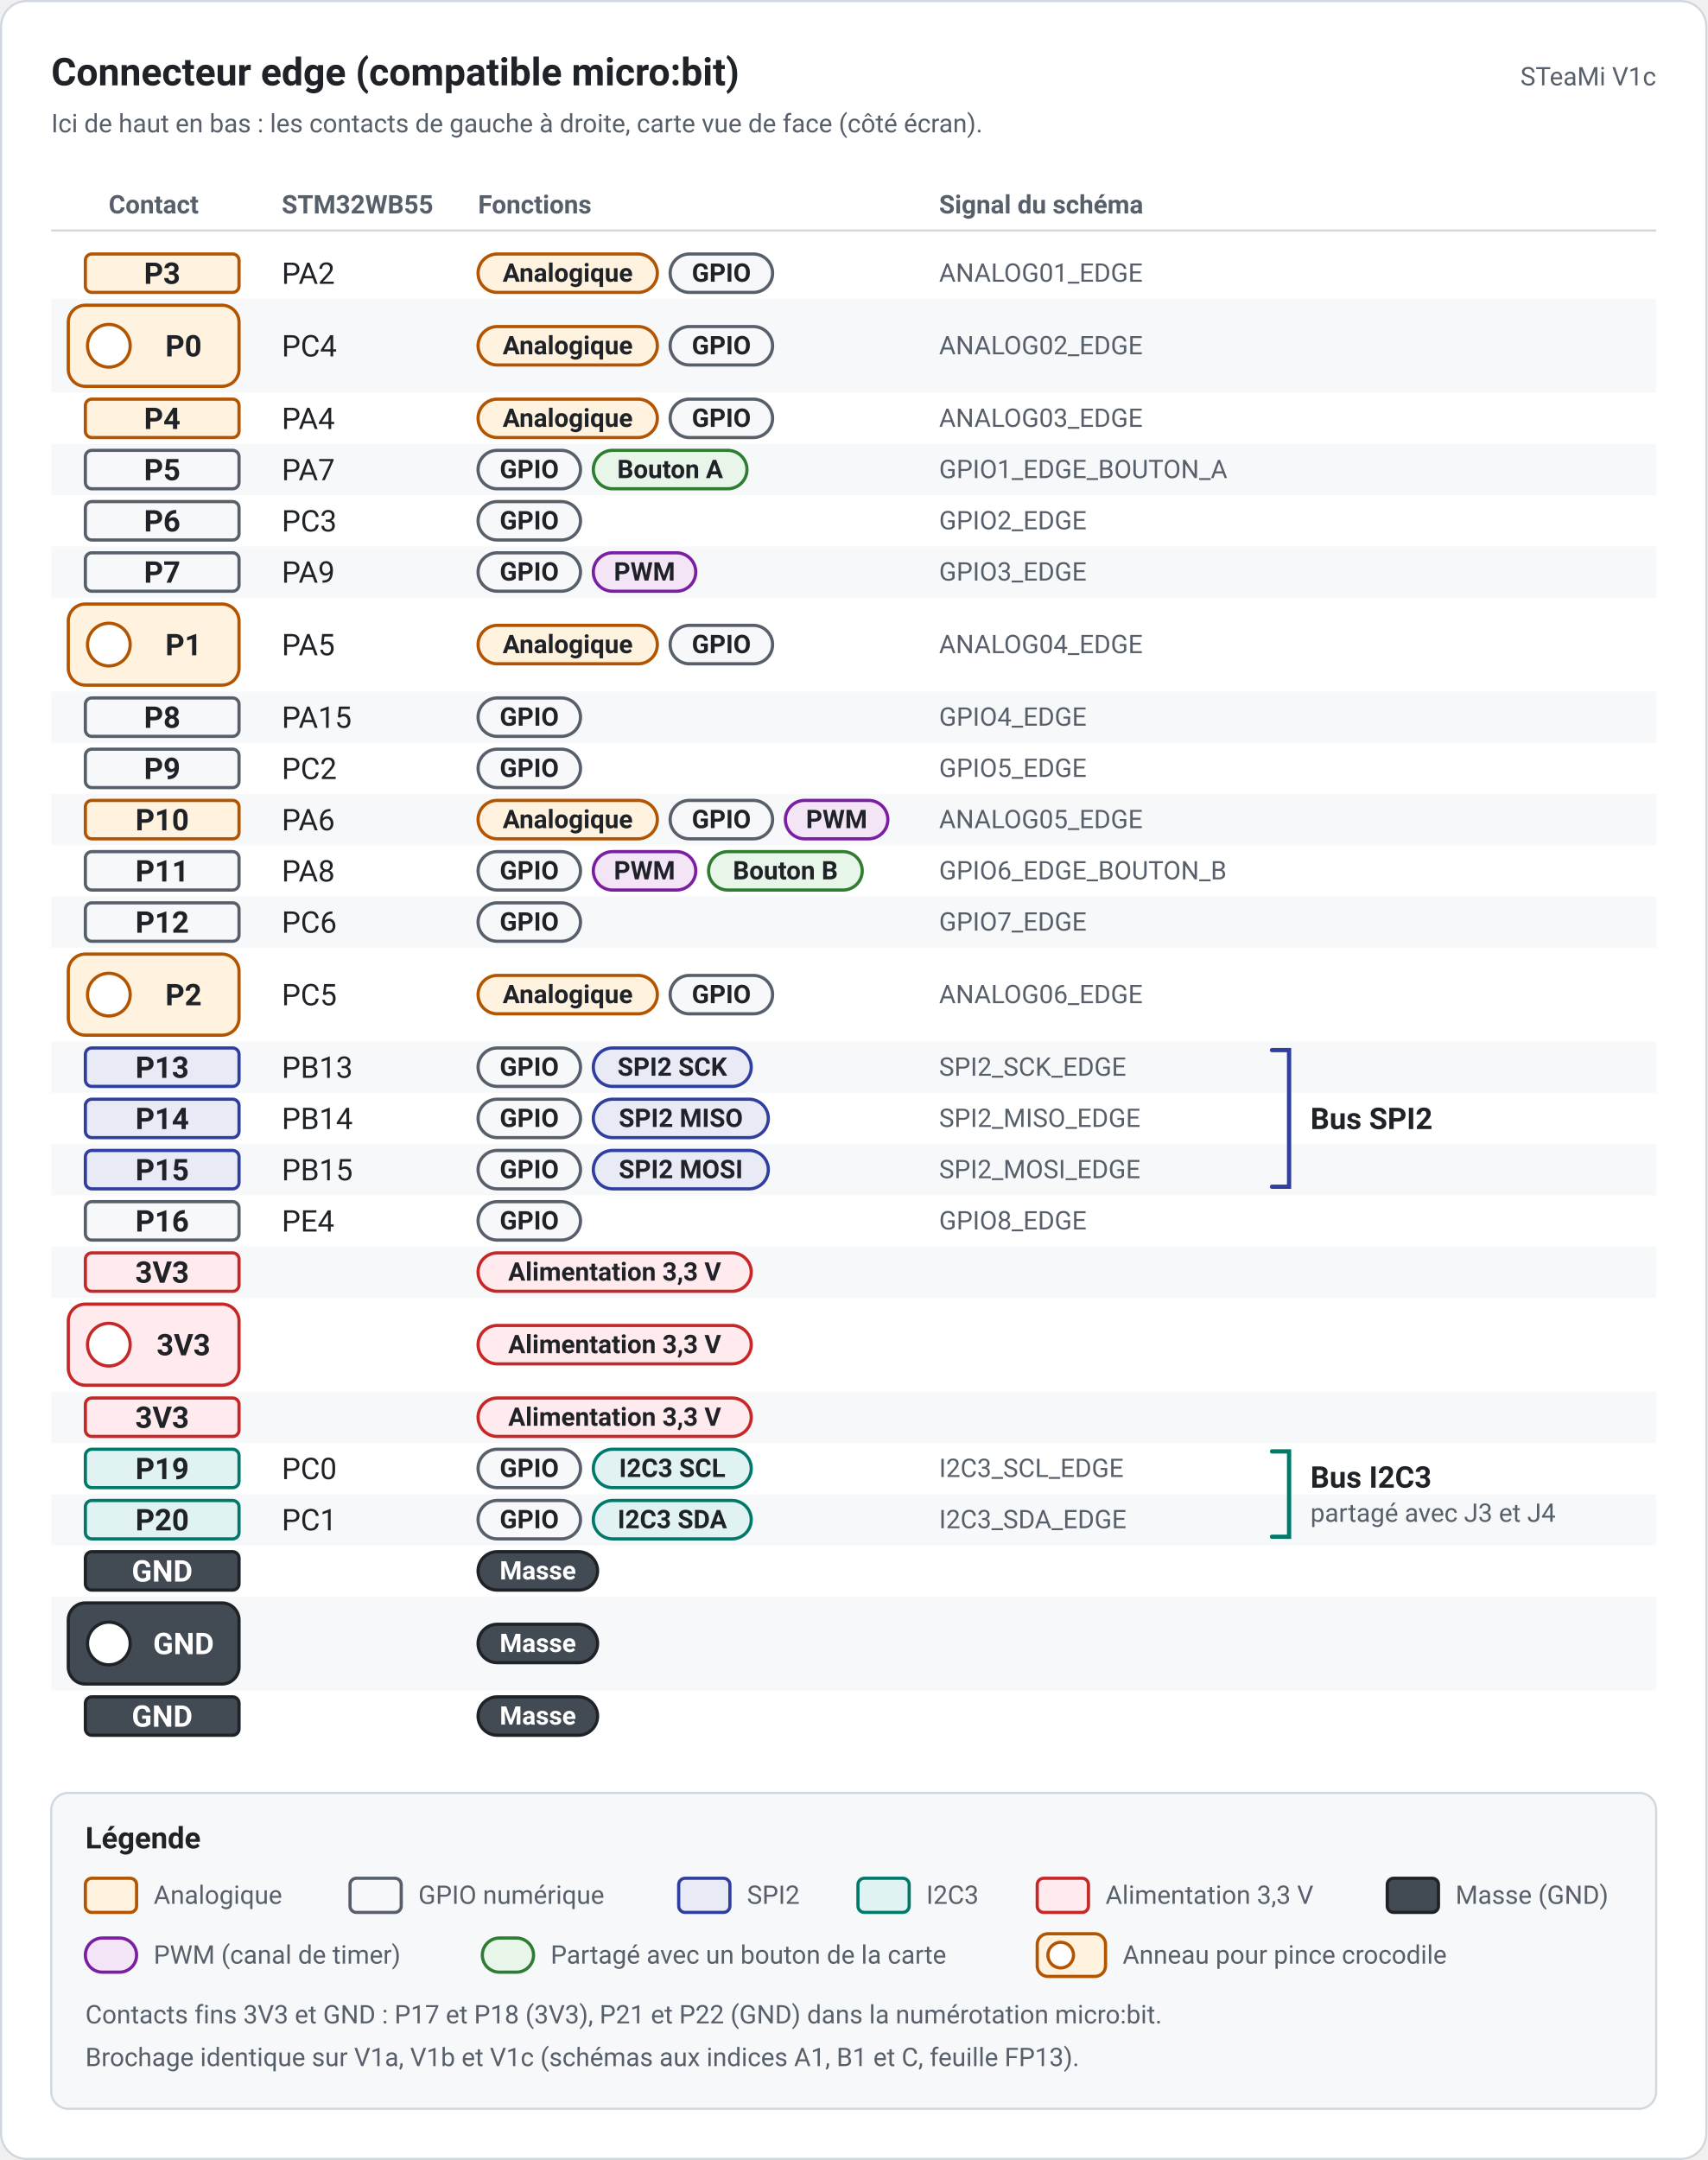
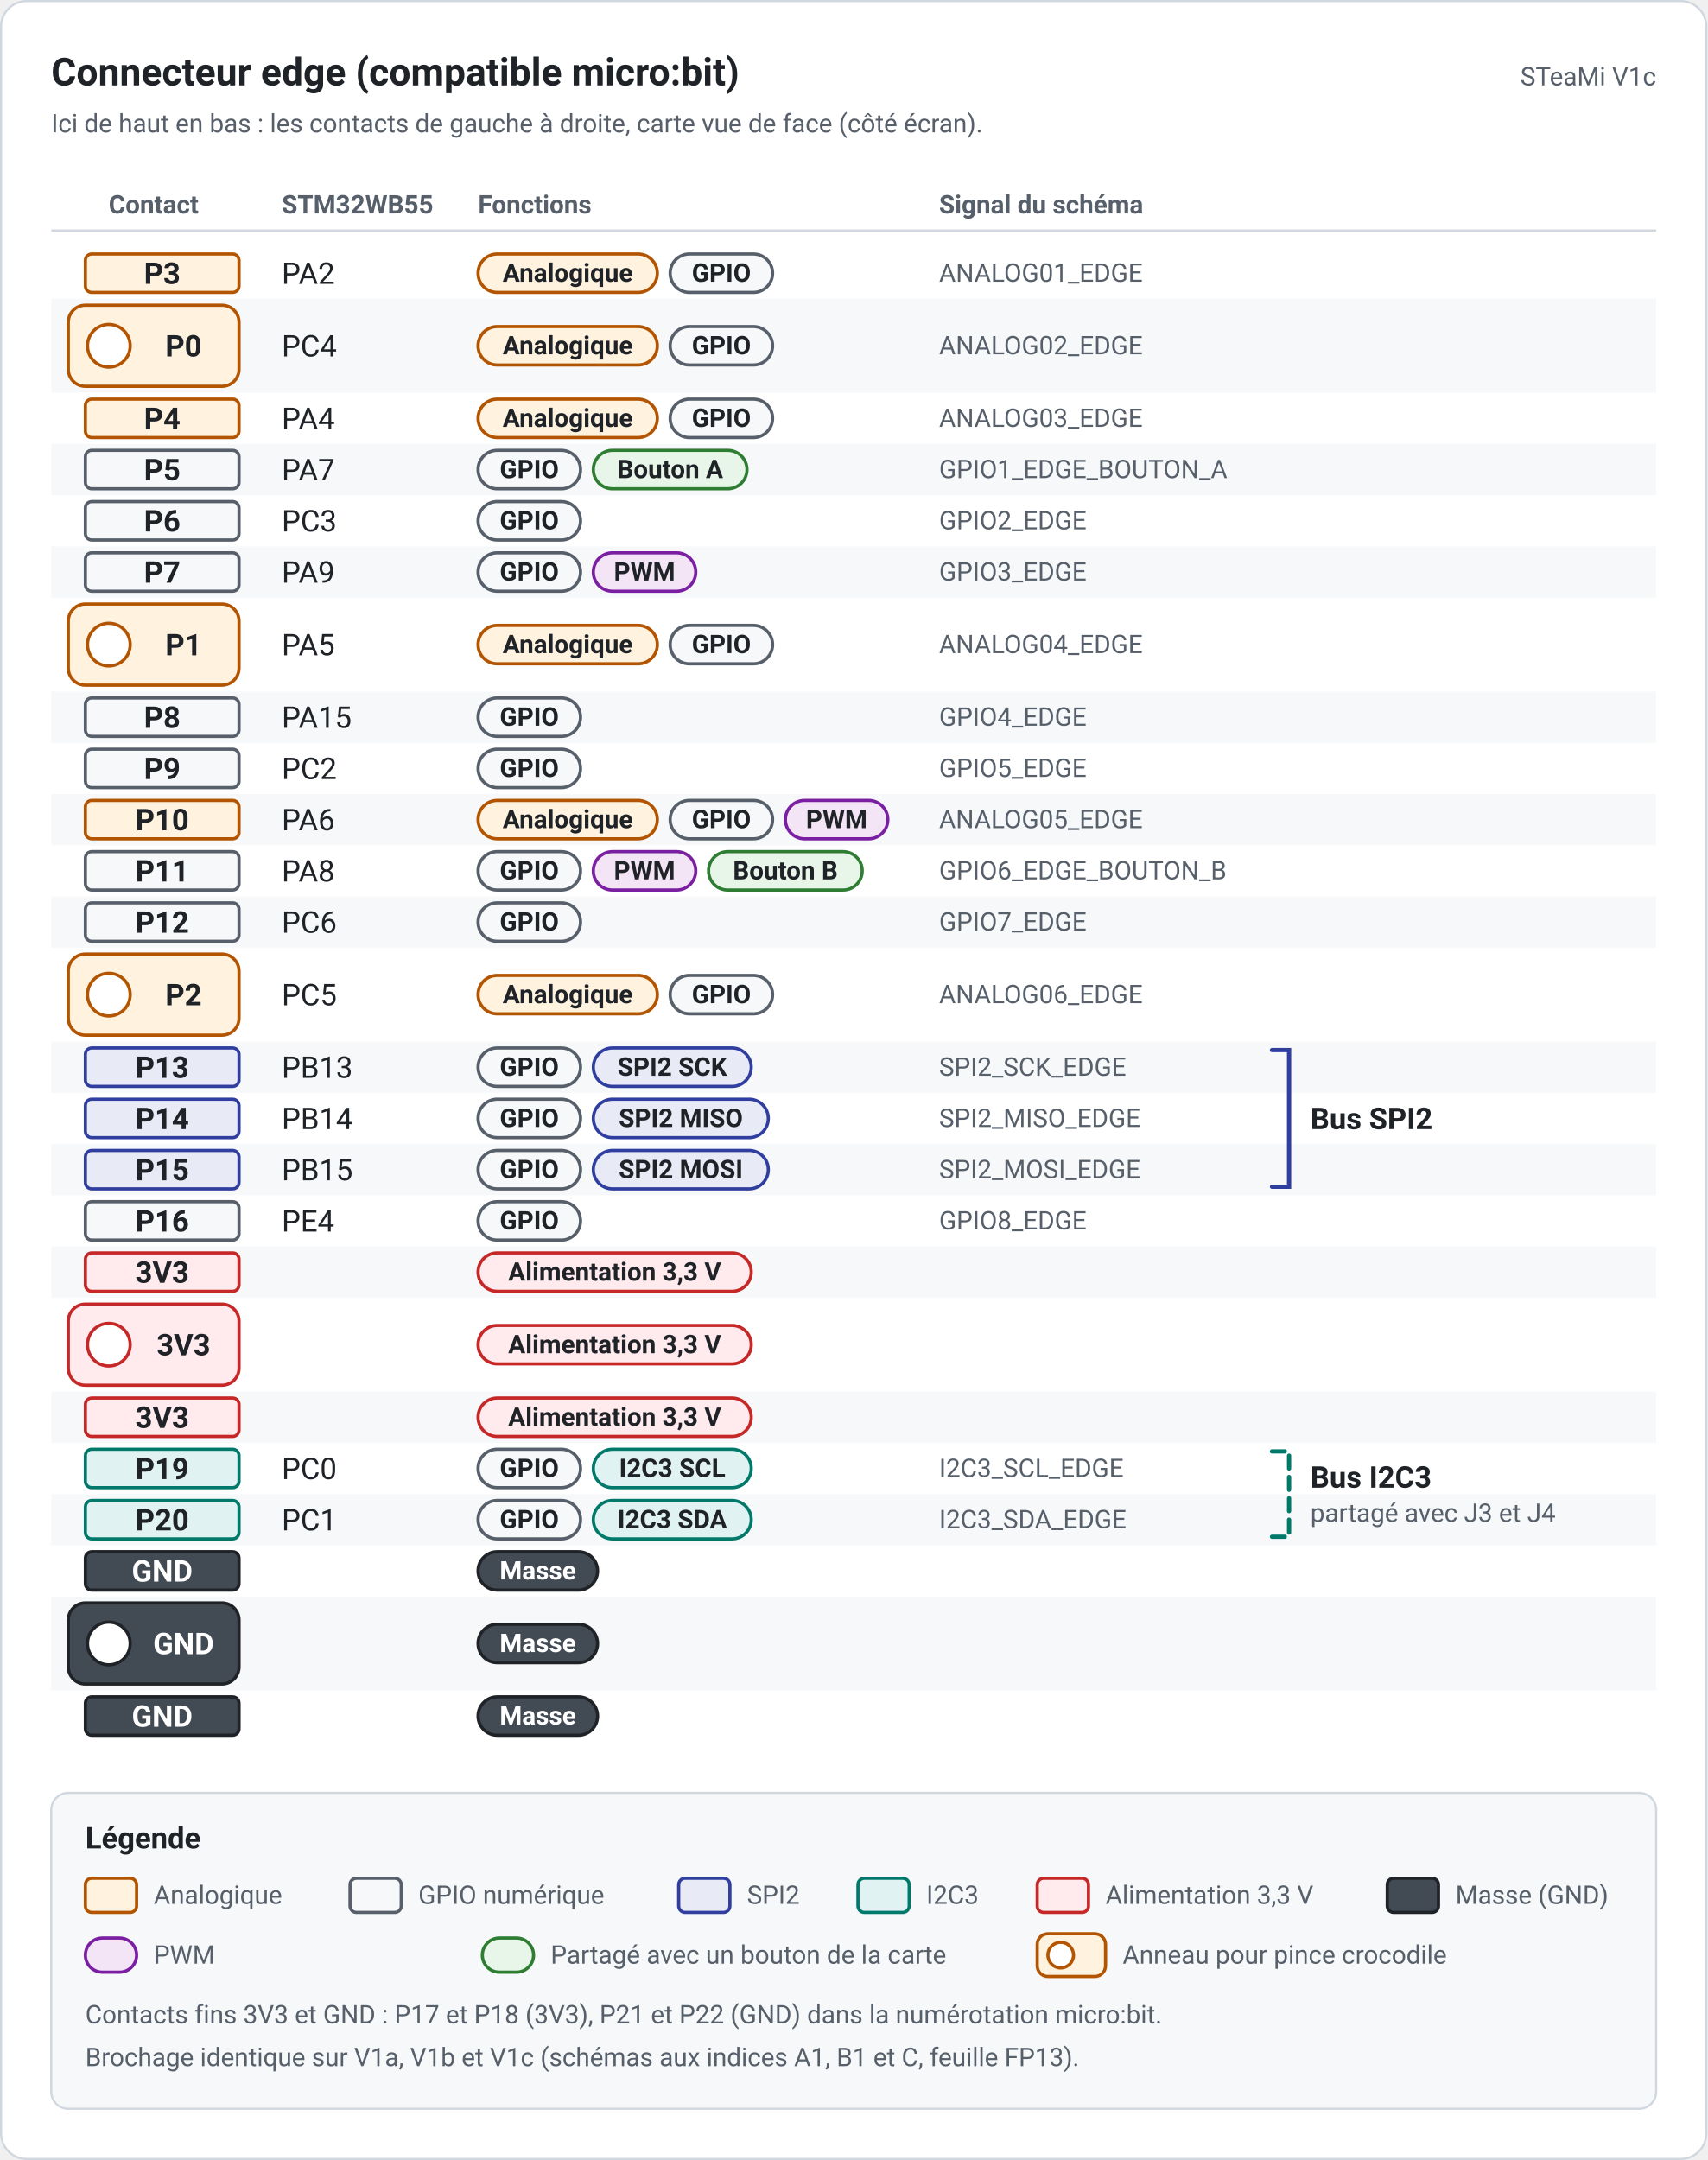
<svg xmlns="http://www.w3.org/2000/svg" viewBox="0 0 800 1012" width="800" height="1012" role="img" aria-labelledby="titre desc" font-family="system-ui, -apple-system, 'Segoe UI', Roboto, 'Helvetica Neue', Arial, sans-serif">
  <defs>
    <style>
      /* Classes préfixées sch- ; palette du guide de style des schémas. */
      .sch-fond { fill: #ffffff; stroke: #d0d7de; }
      .sch-zebre { fill: #f6f8fa; }
      .sch-sep { fill: none; stroke: #d0d7de; stroke-width: 1; }
      .sch-bloc { stroke-width: 1.5; }
      .sch-ana { fill: #fff3e0; stroke: #b35400; }
      .sch-num { fill: #f6f8fa; stroke: #57606a; }
      .sch-spi { fill: #e8eaf6; stroke: #303f9f; }
      .sch-i2c { fill: #e0f2f1; stroke: #00796b; }
      .sch-pwr { fill: #ffebee; stroke: #c62828; }
      .sch-gnd { fill: #424a53; stroke: #1f2328; }
      .sch-pwm { fill: #f3e5f5; stroke: #7b1fa2; }
      .sch-btn { fill: #e8f5e9; stroke: #2e7d32; }
      .sch-trou { fill: #ffffff; stroke-width: 1.5; }
      .sch-titre { font-size: 18px; font-weight: 700; fill: #1f2328; }
      .sch-nom { font-size: 14px; font-weight: 600; fill: #1f2328; }
      .sch-nom-inv { font-size: 14px; font-weight: 600; fill: #ffffff; }
      .sch-mcu-txt { font-size: 14px; fill: #1f2328; }
      .sch-entete { font-size: 12px; font-weight: 600; fill: #57606a; }
      .sch-detail { font-size: 12px; fill: #57606a; }
      .sch-puce-txt { font-size: 12px; font-weight: 600; fill: #1f2328; }
      .sch-puce-inv { font-size: 12px; font-weight: 600; fill: #ffffff; }
      .sch-lien { fill: none; stroke-width: 2; stroke-linecap: round; }
    </style>
  </defs>
  <rect class="sch-fond" x="0.5" y="0.5" width="799" height="1011" rx="12" />
  <text class="sch-titre" x="24" y="40">Connecteur edge (compatible micro:bit)</text>
  <text class="sch-detail" x="776" y="40" text-anchor="end">STeaMi V1c</text>
  <text class="sch-detail" x="24" y="62">Ici de haut en bas : les contacts de gauche à droite, carte vue de face (côté écran).</text>
  <text class="sch-entete" x="72" y="100" text-anchor="middle">Contact</text>
  <text class="sch-entete" x="132" y="100">STM32WB55</text>
  <text class="sch-entete" x="224" y="100">Fonctions</text>
  <text class="sch-entete" x="440" y="100">Signal du schéma</text>
  <path class="sch-sep" d="M24 108 H776" />
  <rect class="sch-zebre" x="24" y="140" width="752" height="44" />
  <rect class="sch-zebre" x="24" y="208" width="752" height="24" />
  <rect class="sch-zebre" x="24" y="256" width="752" height="24" />
  <rect class="sch-zebre" x="24" y="324" width="752" height="24" />
  <rect class="sch-zebre" x="24" y="372" width="752" height="24" />
  <rect class="sch-zebre" x="24" y="420" width="752" height="24" />
  <rect class="sch-zebre" x="24" y="488" width="752" height="24" />
  <rect class="sch-zebre" x="24" y="536" width="752" height="24" />
  <rect class="sch-zebre" x="24" y="584" width="752" height="24" />
  <rect class="sch-zebre" x="24" y="652" width="752" height="24" />
  <rect class="sch-zebre" x="24" y="700" width="752" height="24" />
  <rect class="sch-zebre" x="24" y="748" width="752" height="44" />
  <g>
    <rect class="sch-bloc sch-ana" x="40" y="119" width="72" height="18" rx="3" />
    <text class="sch-nom" x="76" y="133" text-anchor="middle">P3</text>
    <text class="sch-mcu-txt" x="132" y="133">PA2</text>
    <rect class="sch-bloc sch-ana" x="224" y="119" width="84" height="18" rx="9" />
    <text class="sch-puce-txt" x="266" y="132" text-anchor="middle">Analogique</text>
    <rect class="sch-bloc sch-num" x="314" y="119" width="48" height="18" rx="9" />
    <text class="sch-puce-txt" x="338" y="132" text-anchor="middle">GPIO</text>
    <text class="sch-detail" x="440" y="132">ANALOG01_EDGE</text>
  </g>
  <g>
    <rect class="sch-bloc sch-ana" x="32" y="143" width="80" height="38" rx="8" />
    <circle class="sch-trou" cx="51" cy="162" r="10" stroke="#b35400" />
    <text class="sch-nom" x="86" y="167" text-anchor="middle">P0</text>
    <text class="sch-mcu-txt" x="132" y="167">PC4</text>
    <rect class="sch-bloc sch-ana" x="224" y="153" width="84" height="18" rx="9" />
    <text class="sch-puce-txt" x="266" y="166" text-anchor="middle">Analogique</text>
    <rect class="sch-bloc sch-num" x="314" y="153" width="48" height="18" rx="9" />
    <text class="sch-puce-txt" x="338" y="166" text-anchor="middle">GPIO</text>
    <text class="sch-detail" x="440" y="166">ANALOG02_EDGE</text>
  </g>
  <g>
    <rect class="sch-bloc sch-ana" x="40" y="187" width="72" height="18" rx="3" />
    <text class="sch-nom" x="76" y="201" text-anchor="middle">P4</text>
    <text class="sch-mcu-txt" x="132" y="201">PA4</text>
    <rect class="sch-bloc sch-ana" x="224" y="187" width="84" height="18" rx="9" />
    <text class="sch-puce-txt" x="266" y="200" text-anchor="middle">Analogique</text>
    <rect class="sch-bloc sch-num" x="314" y="187" width="48" height="18" rx="9" />
    <text class="sch-puce-txt" x="338" y="200" text-anchor="middle">GPIO</text>
    <text class="sch-detail" x="440" y="200">ANALOG03_EDGE</text>
  </g>
  <g>
    <rect class="sch-bloc sch-num" x="40" y="211" width="72" height="18" rx="3" />
    <text class="sch-nom" x="76" y="225" text-anchor="middle">P5</text>
    <text class="sch-mcu-txt" x="132" y="225">PA7</text>
    <rect class="sch-bloc sch-num" x="224" y="211" width="48" height="18" rx="9" />
    <text class="sch-puce-txt" x="248" y="224" text-anchor="middle">GPIO</text>
    <rect class="sch-bloc sch-btn" x="278" y="211" width="72" height="18" rx="9" />
    <text class="sch-puce-txt" x="314" y="224" text-anchor="middle">Bouton A</text>
    <text class="sch-detail" x="440" y="224">GPIO1_EDGE_BOUTON_A</text>
  </g>
  <g>
    <rect class="sch-bloc sch-num" x="40" y="235" width="72" height="18" rx="3" />
    <text class="sch-nom" x="76" y="249" text-anchor="middle">P6</text>
    <text class="sch-mcu-txt" x="132" y="249">PC3</text>
    <rect class="sch-bloc sch-num" x="224" y="235" width="48" height="18" rx="9" />
    <text class="sch-puce-txt" x="248" y="248" text-anchor="middle">GPIO</text>
    <text class="sch-detail" x="440" y="248">GPIO2_EDGE</text>
  </g>
  <g>
    <rect class="sch-bloc sch-num" x="40" y="259" width="72" height="18" rx="3" />
    <text class="sch-nom" x="76" y="273" text-anchor="middle">P7</text>
    <text class="sch-mcu-txt" x="132" y="273">PA9</text>
    <rect class="sch-bloc sch-num" x="224" y="259" width="48" height="18" rx="9" />
    <text class="sch-puce-txt" x="248" y="272" text-anchor="middle">GPIO</text>
    <rect class="sch-bloc sch-pwm" x="278" y="259" width="48" height="18" rx="9" />
    <text class="sch-puce-txt" x="302" y="272" text-anchor="middle">PWM</text>
    <text class="sch-detail" x="440" y="272">GPIO3_EDGE</text>
  </g>
  <g>
    <rect class="sch-bloc sch-ana" x="32" y="283" width="80" height="38" rx="8" />
    <circle class="sch-trou" cx="51" cy="302" r="10" stroke="#b35400" />
    <text class="sch-nom" x="86" y="307" text-anchor="middle">P1</text>
    <text class="sch-mcu-txt" x="132" y="307">PA5</text>
    <rect class="sch-bloc sch-ana" x="224" y="293" width="84" height="18" rx="9" />
    <text class="sch-puce-txt" x="266" y="306" text-anchor="middle">Analogique</text>
    <rect class="sch-bloc sch-num" x="314" y="293" width="48" height="18" rx="9" />
    <text class="sch-puce-txt" x="338" y="306" text-anchor="middle">GPIO</text>
    <text class="sch-detail" x="440" y="306">ANALOG04_EDGE</text>
  </g>
  <g>
    <rect class="sch-bloc sch-num" x="40" y="327" width="72" height="18" rx="3" />
    <text class="sch-nom" x="76" y="341" text-anchor="middle">P8</text>
    <text class="sch-mcu-txt" x="132" y="341">PA15</text>
    <rect class="sch-bloc sch-num" x="224" y="327" width="48" height="18" rx="9" />
    <text class="sch-puce-txt" x="248" y="340" text-anchor="middle">GPIO</text>
    <text class="sch-detail" x="440" y="340">GPIO4_EDGE</text>
  </g>
  <g>
    <rect class="sch-bloc sch-num" x="40" y="351" width="72" height="18" rx="3" />
    <text class="sch-nom" x="76" y="365" text-anchor="middle">P9</text>
    <text class="sch-mcu-txt" x="132" y="365">PC2</text>
    <rect class="sch-bloc sch-num" x="224" y="351" width="48" height="18" rx="9" />
    <text class="sch-puce-txt" x="248" y="364" text-anchor="middle">GPIO</text>
    <text class="sch-detail" x="440" y="364">GPIO5_EDGE</text>
  </g>
  <g>
    <rect class="sch-bloc sch-ana" x="40" y="375" width="72" height="18" rx="3" />
    <text class="sch-nom" x="76" y="389" text-anchor="middle">P10</text>
    <text class="sch-mcu-txt" x="132" y="389">PA6</text>
    <rect class="sch-bloc sch-ana" x="224" y="375" width="84" height="18" rx="9" />
    <text class="sch-puce-txt" x="266" y="388" text-anchor="middle">Analogique</text>
    <rect class="sch-bloc sch-num" x="314" y="375" width="48" height="18" rx="9" />
    <text class="sch-puce-txt" x="338" y="388" text-anchor="middle">GPIO</text>
    <rect class="sch-bloc sch-pwm" x="368" y="375" width="48" height="18" rx="9" />
    <text class="sch-puce-txt" x="392" y="388" text-anchor="middle">PWM</text>
    <text class="sch-detail" x="440" y="388">ANALOG05_EDGE</text>
  </g>
  <g>
    <rect class="sch-bloc sch-num" x="40" y="399" width="72" height="18" rx="3" />
    <text class="sch-nom" x="76" y="413" text-anchor="middle">P11</text>
    <text class="sch-mcu-txt" x="132" y="413">PA8</text>
    <rect class="sch-bloc sch-num" x="224" y="399" width="48" height="18" rx="9" />
    <text class="sch-puce-txt" x="248" y="412" text-anchor="middle">GPIO</text>
    <rect class="sch-bloc sch-pwm" x="278" y="399" width="48" height="18" rx="9" />
    <text class="sch-puce-txt" x="302" y="412" text-anchor="middle">PWM</text>
    <rect class="sch-bloc sch-btn" x="332" y="399" width="72" height="18" rx="9" />
    <text class="sch-puce-txt" x="368" y="412" text-anchor="middle">Bouton B</text>
    <text class="sch-detail" x="440" y="412">GPIO6_EDGE_BOUTON_B</text>
  </g>
  <g>
    <rect class="sch-bloc sch-num" x="40" y="423" width="72" height="18" rx="3" />
    <text class="sch-nom" x="76" y="437" text-anchor="middle">P12</text>
    <text class="sch-mcu-txt" x="132" y="437">PC6</text>
    <rect class="sch-bloc sch-num" x="224" y="423" width="48" height="18" rx="9" />
    <text class="sch-puce-txt" x="248" y="436" text-anchor="middle">GPIO</text>
    <text class="sch-detail" x="440" y="436">GPIO7_EDGE</text>
  </g>
  <g>
    <rect class="sch-bloc sch-ana" x="32" y="447" width="80" height="38" rx="8" />
    <circle class="sch-trou" cx="51" cy="466" r="10" stroke="#b35400" />
    <text class="sch-nom" x="86" y="471" text-anchor="middle">P2</text>
    <text class="sch-mcu-txt" x="132" y="471">PC5</text>
    <rect class="sch-bloc sch-ana" x="224" y="457" width="84" height="18" rx="9" />
    <text class="sch-puce-txt" x="266" y="470" text-anchor="middle">Analogique</text>
    <rect class="sch-bloc sch-num" x="314" y="457" width="48" height="18" rx="9" />
    <text class="sch-puce-txt" x="338" y="470" text-anchor="middle">GPIO</text>
    <text class="sch-detail" x="440" y="470">ANALOG06_EDGE</text>
  </g>
  <g>
    <rect class="sch-bloc sch-spi" x="40" y="491" width="72" height="18" rx="3" />
    <text class="sch-nom" x="76" y="505" text-anchor="middle">P13</text>
    <text class="sch-mcu-txt" x="132" y="505">PB13</text>
    <rect class="sch-bloc sch-num" x="224" y="491" width="48" height="18" rx="9" />
    <text class="sch-puce-txt" x="248" y="504" text-anchor="middle">GPIO</text>
    <rect class="sch-bloc sch-spi" x="278" y="491" width="74" height="18" rx="9" />
    <text class="sch-puce-txt" x="315" y="504" text-anchor="middle">SPI2 SCK</text>
    <text class="sch-detail" x="440" y="504">SPI2_SCK_EDGE</text>
  </g>
  <g>
    <rect class="sch-bloc sch-spi" x="40" y="515" width="72" height="18" rx="3" />
    <text class="sch-nom" x="76" y="529" text-anchor="middle">P14</text>
    <text class="sch-mcu-txt" x="132" y="529">PB14</text>
    <rect class="sch-bloc sch-num" x="224" y="515" width="48" height="18" rx="9" />
    <text class="sch-puce-txt" x="248" y="528" text-anchor="middle">GPIO</text>
    <rect class="sch-bloc sch-spi" x="278" y="515" width="82" height="18" rx="9" />
    <text class="sch-puce-txt" x="319" y="528" text-anchor="middle">SPI2 MISO</text>
    <text class="sch-detail" x="440" y="528">SPI2_MISO_EDGE</text>
  </g>
  <g>
    <rect class="sch-bloc sch-spi" x="40" y="539" width="72" height="18" rx="3" />
    <text class="sch-nom" x="76" y="553" text-anchor="middle">P15</text>
    <text class="sch-mcu-txt" x="132" y="553">PB15</text>
    <rect class="sch-bloc sch-num" x="224" y="539" width="48" height="18" rx="9" />
    <text class="sch-puce-txt" x="248" y="552" text-anchor="middle">GPIO</text>
    <rect class="sch-bloc sch-spi" x="278" y="539" width="82" height="18" rx="9" />
    <text class="sch-puce-txt" x="319" y="552" text-anchor="middle">SPI2 MOSI</text>
    <text class="sch-detail" x="440" y="552">SPI2_MOSI_EDGE</text>
  </g>
  <g>
    <rect class="sch-bloc sch-num" x="40" y="563" width="72" height="18" rx="3" />
    <text class="sch-nom" x="76" y="577" text-anchor="middle">P16</text>
    <text class="sch-mcu-txt" x="132" y="577">PE4</text>
    <rect class="sch-bloc sch-num" x="224" y="563" width="48" height="18" rx="9" />
    <text class="sch-puce-txt" x="248" y="576" text-anchor="middle">GPIO</text>
    <text class="sch-detail" x="440" y="576">GPIO8_EDGE</text>
  </g>
  <g>
    <rect class="sch-bloc sch-pwr" x="40" y="587" width="72" height="18" rx="3" />
    <text class="sch-nom" x="76" y="601" text-anchor="middle">3V3</text>
    <rect class="sch-bloc sch-pwr" x="224" y="587" width="128" height="18" rx="9" />
    <text class="sch-puce-txt" x="288" y="600" text-anchor="middle">Alimentation 3,3 V</text>
  </g>
  <g>
    <rect class="sch-bloc sch-pwr" x="32" y="611" width="80" height="38" rx="8" />
    <circle class="sch-trou" cx="51" cy="630" r="10" stroke="#c62828" />
    <text class="sch-nom" x="86" y="635" text-anchor="middle">3V3</text>
    <rect class="sch-bloc sch-pwr" x="224" y="621" width="128" height="18" rx="9" />
    <text class="sch-puce-txt" x="288" y="634" text-anchor="middle">Alimentation 3,3 V</text>
  </g>
  <g>
    <rect class="sch-bloc sch-pwr" x="40" y="655" width="72" height="18" rx="3" />
    <text class="sch-nom" x="76" y="669" text-anchor="middle">3V3</text>
    <rect class="sch-bloc sch-pwr" x="224" y="655" width="128" height="18" rx="9" />
    <text class="sch-puce-txt" x="288" y="668" text-anchor="middle">Alimentation 3,3 V</text>
  </g>
  <g>
    <rect class="sch-bloc sch-i2c" x="40" y="679" width="72" height="18" rx="3" />
    <text class="sch-nom" x="76" y="693" text-anchor="middle">P19</text>
    <text class="sch-mcu-txt" x="132" y="693">PC0</text>
    <rect class="sch-bloc sch-num" x="224" y="679" width="48" height="18" rx="9" />
    <text class="sch-puce-txt" x="248" y="692" text-anchor="middle">GPIO</text>
    <rect class="sch-bloc sch-i2c" x="278" y="679" width="74" height="18" rx="9" />
    <text class="sch-puce-txt" x="315" y="692" text-anchor="middle">I2C3 SCL</text>
    <text class="sch-detail" x="440" y="692">I2C3_SCL_EDGE</text>
  </g>
  <g>
    <rect class="sch-bloc sch-i2c" x="40" y="703" width="72" height="18" rx="3" />
    <text class="sch-nom" x="76" y="717" text-anchor="middle">P20</text>
    <text class="sch-mcu-txt" x="132" y="717">PC1</text>
    <rect class="sch-bloc sch-num" x="224" y="703" width="48" height="18" rx="9" />
    <text class="sch-puce-txt" x="248" y="716" text-anchor="middle">GPIO</text>
    <rect class="sch-bloc sch-i2c" x="278" y="703" width="74" height="18" rx="9" />
    <text class="sch-puce-txt" x="315" y="716" text-anchor="middle">I2C3 SDA</text>
    <text class="sch-detail" x="440" y="716">I2C3_SDA_EDGE</text>
  </g>
  <g>
    <rect class="sch-bloc sch-gnd" x="40" y="727" width="72" height="18" rx="3" />
    <text class="sch-nom-inv" x="76" y="741" text-anchor="middle">GND</text>
    <rect class="sch-bloc sch-gnd" x="224" y="727" width="56" height="18" rx="9" />
    <text class="sch-puce-inv" x="252" y="740" text-anchor="middle">Masse</text>
  </g>
  <g>
    <rect class="sch-bloc sch-gnd" x="32" y="751" width="80" height="38" rx="8" />
    <circle class="sch-trou" cx="51" cy="770" r="10" stroke="#1f2328" />
    <text class="sch-nom-inv" x="86" y="775" text-anchor="middle">GND</text>
    <rect class="sch-bloc sch-gnd" x="224" y="761" width="56" height="18" rx="9" />
    <text class="sch-puce-inv" x="252" y="774" text-anchor="middle">Masse</text>
  </g>
  <g>
    <rect class="sch-bloc sch-gnd" x="40" y="795" width="72" height="18" rx="3" />
    <text class="sch-nom-inv" x="76" y="809" text-anchor="middle">GND</text>
    <rect class="sch-bloc sch-gnd" x="224" y="795" width="56" height="18" rx="9" />
    <text class="sch-puce-inv" x="252" y="808" text-anchor="middle">Masse</text>
  </g>
  <path class="sch-lien" stroke="#303f9f" d="M596 492 H604 V556 H596" />
  <text class="sch-nom" x="614" y="529">Bus SPI2</text>
-   <path class="sch-lien" stroke="#00796b" d="M596 680 H604 V720 H596" />
+   <path class="sch-lien" stroke="#00796b" stroke-dasharray="6 4" d="M596 680 H604 V720 H596" />
  <text class="sch-nom" x="614" y="697">Bus I2C3</text>
  <text class="sch-detail" x="614" y="713">partagé avec J3 et J4</text>
  <rect x="24" y="840" width="752" height="148" rx="8" fill="#f6f8fa" stroke="#d0d7de" />
  <text class="sch-nom" x="40" y="866">Légende</text>
  <g class="sch-detail">
    <rect class="sch-bloc sch-ana" x="40" y="880" width="24" height="16" rx="3" />
    <text x="72" y="892">Analogique</text>
    <rect class="sch-bloc sch-num" x="164" y="880" width="24" height="16" rx="3" />
    <text x="196" y="892">GPIO numérique</text>
    <rect class="sch-bloc sch-spi" x="318" y="880" width="24" height="16" rx="3" />
    <text x="350" y="892">SPI2</text>
    <rect class="sch-bloc sch-i2c" x="402" y="880" width="24" height="16" rx="3" />
    <text x="434" y="892">I2C3</text>
    <rect class="sch-bloc sch-pwr" x="486" y="880" width="24" height="16" rx="3" />
    <text x="518" y="892">Alimentation 3,3 V</text>
    <rect class="sch-bloc sch-gnd" x="650" y="880" width="24" height="16" rx="3" />
    <text x="682" y="892">Masse (GND)</text>
    <rect class="sch-bloc sch-pwm" x="40" y="908" width="24" height="16" rx="8" />
-     <text x="72" y="920">PWM (canal de timer)</text>
+     <text x="72" y="920">PWM</text>
    <rect class="sch-bloc sch-btn" x="226" y="908" width="24" height="16" rx="8" />
    <text x="258" y="920">Partagé avec un bouton de la carte</text>
    <rect class="sch-bloc sch-ana" x="486" y="906" width="32" height="20" rx="5" />
    <circle class="sch-trou" cx="497" cy="916" r="6" stroke="#b35400" />
    <text x="526" y="920">Anneau pour pince crocodile</text>
    <text x="40" y="948">Contacts fins 3V3 et GND : P17 et P18 (3V3), P21 et P22 (GND) dans la numérotation micro:bit.</text>
    <text x="40" y="968">Brochage identique sur V1a, V1b et V1c (schémas aux indices A1, B1 et C, feuille FP13).</text>
  </g>
</svg>
